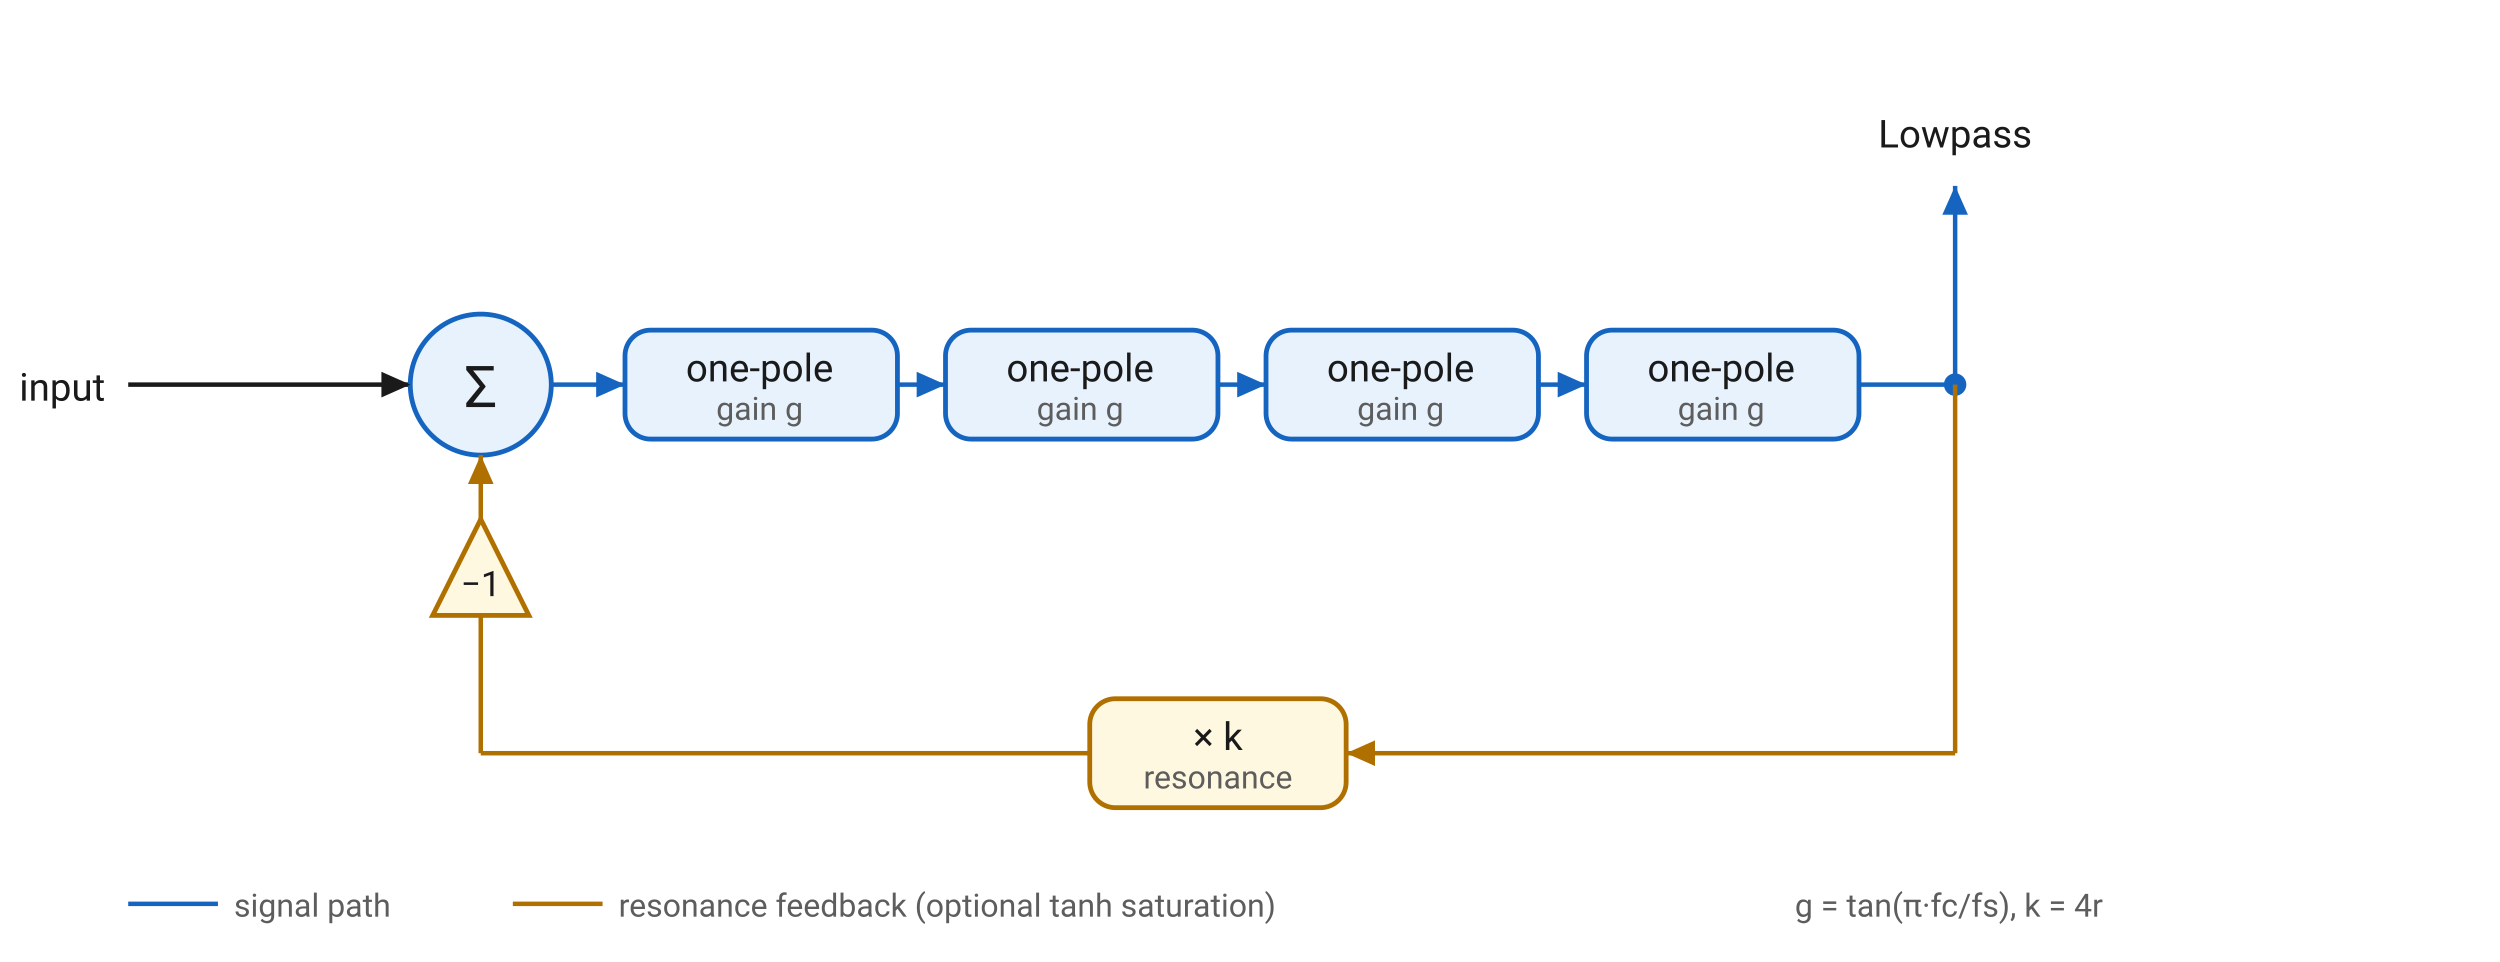
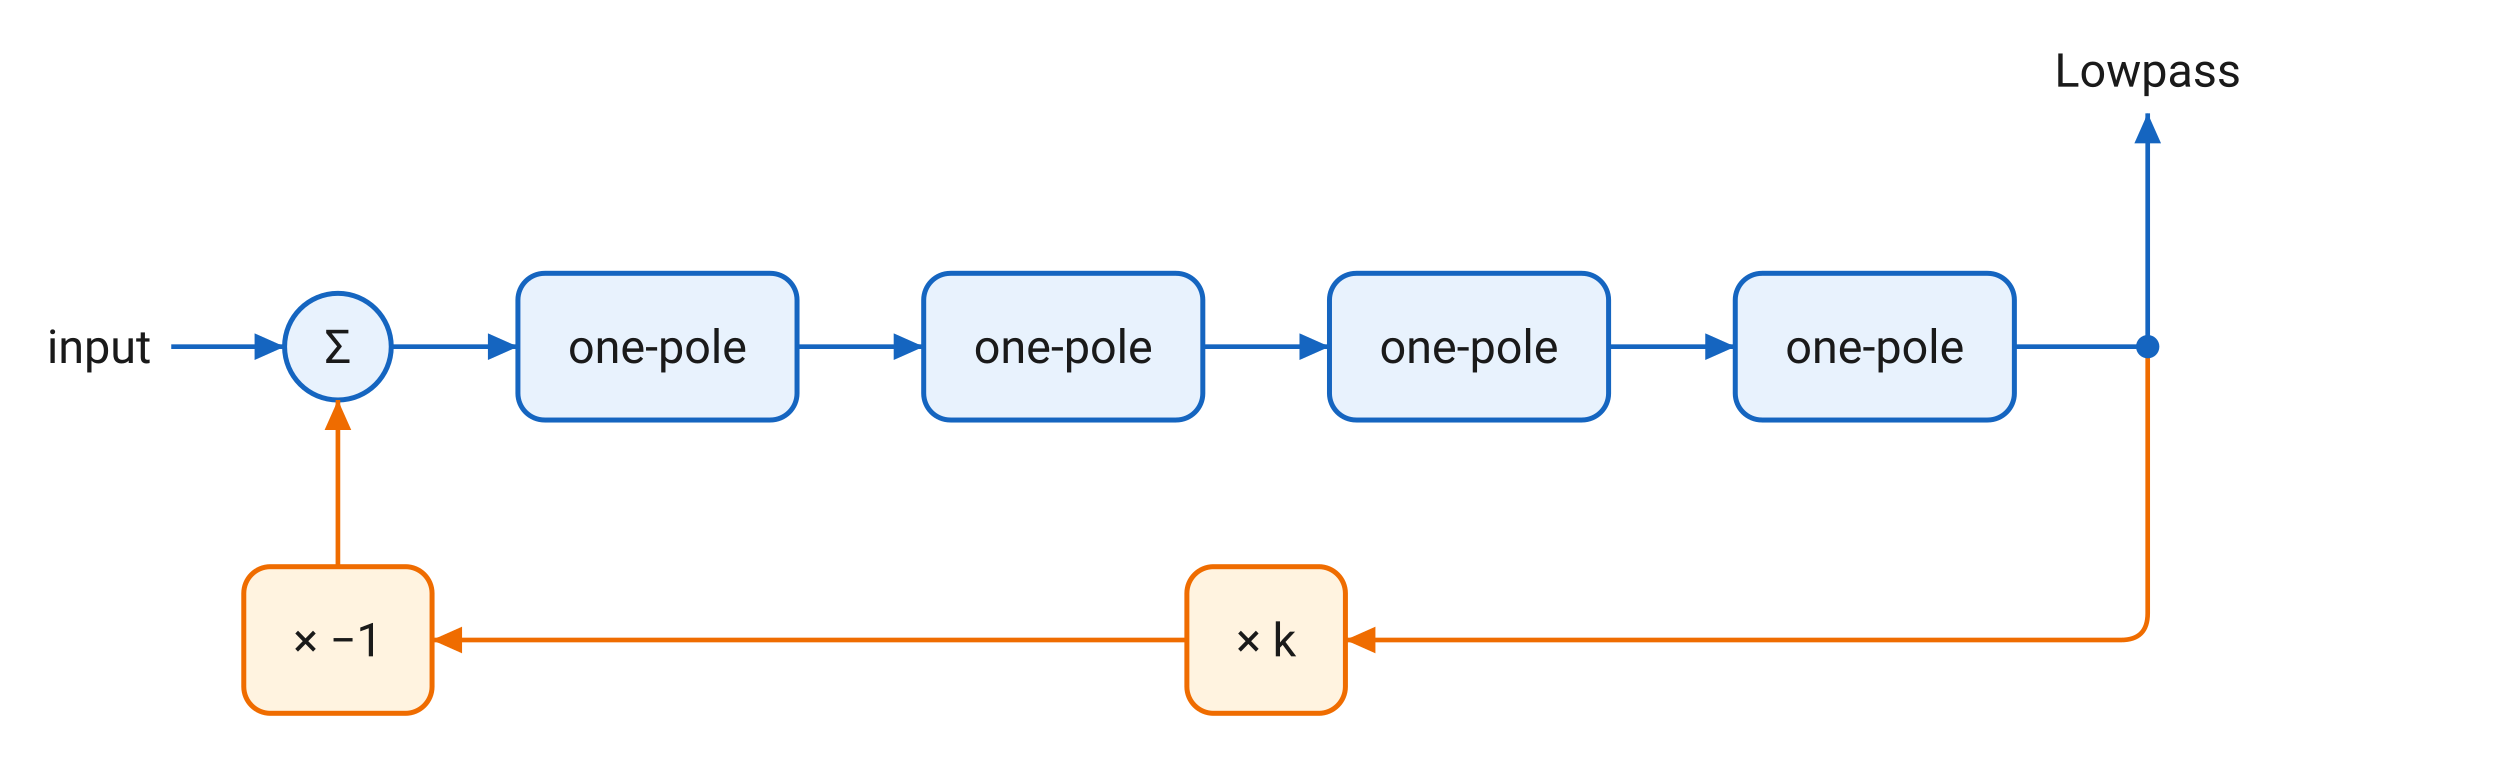
- <svg xmlns="http://www.w3.org/2000/svg" width="780" height="300" viewBox="0 0 780 300" font-family="-apple-system, BlinkMacSystemFont, &quot;Segoe UI&quot;, Roboto, Helvetica, Arial, sans-serif, &quot;Apple Color Emoji&quot;, &quot;Segoe UI Emoji&quot;, &quot;Segoe UI Symbol&quot;" font-size="12">
-   <text x="610" y="46" text-anchor="middle" fill="#1a1a1a">Lowpass</text>
-   <line x1="610" y1="120" x2="610" y2="58" stroke="#1565c0" stroke-width="1.4" />
-   <text x="6" y="125" fill="#1a1a1a">input</text>
-   <line x1="40" y1="120" x2="128" y2="120" stroke="#1a1a1a" stroke-width="1.4" />
-   <circle cx="150" cy="120" r="22" fill="#e8f2fd" stroke="#1565c0" stroke-width="1.5" />
-   <text x="150" y="127" text-anchor="middle" fill="#1a1a1a" font-size="18">Σ</text>
-   <line x1="172" y1="120" x2="195" y2="120" stroke="#1565c0" stroke-width="1.4" />
-   <rect x="195" y="103" width="85" height="34" rx="8" fill="#e8f2fd" stroke="#1565c0" stroke-width="1.5" />
-   <text x="237" y="119" text-anchor="middle" fill="#1a1a1a">one-pole</text>
-   <text x="237" y="131" text-anchor="middle" fill="#5d5d5d" font-size="10">gain g</text>
-   <line x1="280" y1="120" x2="295" y2="120" stroke="#1565c0" stroke-width="1.4" />
-   <rect x="295" y="103" width="85" height="34" rx="8" fill="#e8f2fd" stroke="#1565c0" stroke-width="1.5" />
-   <text x="337" y="119" text-anchor="middle" fill="#1a1a1a">one-pole</text>
-   <text x="337" y="131" text-anchor="middle" fill="#5d5d5d" font-size="10">gain g</text>
-   <line x1="380" y1="120" x2="395" y2="120" stroke="#1565c0" stroke-width="1.4" />
-   <rect x="395" y="103" width="85" height="34" rx="8" fill="#e8f2fd" stroke="#1565c0" stroke-width="1.5" />
-   <text x="437" y="119" text-anchor="middle" fill="#1a1a1a">one-pole</text>
-   <text x="437" y="131" text-anchor="middle" fill="#5d5d5d" font-size="10">gain g</text>
-   <line x1="480" y1="120" x2="495" y2="120" stroke="#1565c0" stroke-width="1.4" />
-   <rect x="495" y="103" width="85" height="34" rx="8" fill="#e8f2fd" stroke="#1565c0" stroke-width="1.5" />
-   <text x="537" y="119" text-anchor="middle" fill="#1a1a1a">one-pole</text>
-   <text x="537" y="131" text-anchor="middle" fill="#5d5d5d" font-size="10">gain g</text>
-   <line x1="580" y1="120" x2="610" y2="120" stroke="#1565c0" stroke-width="1.4" />
-   <circle cx="610" cy="120" r="3.5" fill="#1565c0" />
-   <line x1="610" y1="120" x2="610" y2="235" stroke="#b07000" stroke-width="1.4" />
-   <line x1="610" y1="235" x2="420" y2="235" stroke="#b07000" stroke-width="1.4" />
-   <rect x="340" y="218" width="80" height="34" rx="8" fill="#fff8e1" stroke="#b07000" stroke-width="1.5" />
-   <text x="380" y="234" text-anchor="middle" fill="#1a1a1a">× k</text>
-   <text x="380" y="246" text-anchor="middle" fill="#5d5d5d" font-size="10">resonance</text>
-   <line x1="340" y1="235" x2="150" y2="235" stroke="#b07000" stroke-width="1.4" />
-   <line x1="150" y1="235" x2="150" y2="192" stroke="#b07000" stroke-width="1.4" />
-   <polygon points="135,192 165,192 150,162" fill="#fff8e1" stroke="#b07000" stroke-width="1.5" />
-   <text x="150" y="186" text-anchor="middle" fill="#1a1a1a" font-size="11">−1</text>
-   <line x1="150" y1="162" x2="150" y2="142" stroke="#b07000" stroke-width="1.4" />
-   <line x1="40" y1="282" x2="68" y2="282" stroke="#1565c0" stroke-width="1.4" />
-   <text x="73" y="286" fill="#5d5d5d" font-size="10">signal path</text>
-   <line x1="160" y1="282" x2="188" y2="282" stroke="#b07000" stroke-width="1.4" />
-   <text x="193" y="286" fill="#5d5d5d" font-size="10">resonance feedback (optional tanh saturation)</text>
-   <text x="560" y="286" fill="#5d5d5d" font-size="10">g = tan(π·fc/fs),  k = 4r</text>
-   <polygon points="128,120 119,116 119,124" fill="#1a1a1a" />
-   <polygon points="195,120 186,116 186,124" fill="#1565c0" />
-   <polygon points="295,120 286,116 286,124" fill="#1565c0" />
-   <polygon points="395,120 386,116 386,124" fill="#1565c0" />
-   <polygon points="495,120 486,116 486,124" fill="#1565c0" />
-   <polygon points="610,58 606,67 614,67" fill="#1565c0" />
-   <polygon points="420,235 429,231 429,239" fill="#b07000" />
-   <polygon points="150,142 146,151 154,151" fill="#b07000" />
+ <svg xmlns="http://www.w3.org/2000/svg" width="750" height="228" viewBox="0 0 750 228" font-family="-apple-system, BlinkMacSystemFont, &quot;Segoe UI&quot;, Roboto, Helvetica, Arial, sans-serif, &quot;Apple Color Emoji&quot;, &quot;Segoe UI Emoji&quot;, &quot;Segoe UI Symbol&quot;" font-size="14">
+   <circle cx="101.375" cy="104" r="16" fill="#e8f2fd" stroke="#1565c0" stroke-width="1.5" />
+   <text x="101.375" y="108.9" text-anchor="middle" fill="#1a1a1a">Σ</text>
+   <rect x="155.375" y="82" width="83.734" height="44" rx="8" fill="#e8f2fd" stroke="#1565c0" stroke-width="1.5" />
+   <text x="197.242" y="108.9" text-anchor="middle" fill="#1a1a1a">one-pole</text>
+   <rect x="277.109" y="82" width="83.734" height="44" rx="8" fill="#e8f2fd" stroke="#1565c0" stroke-width="1.5" />
+   <text x="318.977" y="108.9" text-anchor="middle" fill="#1a1a1a">one-pole</text>
+   <rect x="398.844" y="82" width="83.734" height="44" rx="8" fill="#e8f2fd" stroke="#1565c0" stroke-width="1.5" />
+   <text x="440.711" y="108.9" text-anchor="middle" fill="#1a1a1a">one-pole</text>
+   <rect x="520.578" y="82" width="83.734" height="44" rx="8" fill="#e8f2fd" stroke="#1565c0" stroke-width="1.5" />
+   <text x="562.445" y="108.9" text-anchor="middle" fill="#1a1a1a">one-pole</text>
+   <rect x="73.133" y="170" width="56.484" height="44" rx="8" fill="#fff3e0" stroke="#ef6c00" stroke-width="1.5" />
+   <text x="101.375" y="196.9" text-anchor="middle" fill="#1a1a1a">× −1</text>
+   <rect x="356.062" y="170" width="47.562" height="44" rx="8" fill="#fff3e0" stroke="#ef6c00" stroke-width="1.5" />
+   <text x="379.844" y="196.9" text-anchor="middle" fill="#1a1a1a">× k</text>
+   <line x1="51.375" y1="104" x2="85.375" y2="104" stroke="#1565c0" stroke-width="1.4" />
+   <line x1="117.375" y1="104" x2="155.375" y2="104" stroke="#1565c0" stroke-width="1.4" />
+   <line x1="239.109" y1="104" x2="277.109" y2="104" stroke="#1565c0" stroke-width="1.4" />
+   <line x1="360.844" y1="104" x2="398.844" y2="104" stroke="#1565c0" stroke-width="1.4" />
+   <line x1="482.578" y1="104" x2="520.578" y2="104" stroke="#1565c0" stroke-width="1.4" />
+   <line x1="604.312" y1="104" x2="644.312" y2="104" stroke="#1565c0" stroke-width="1.4" />
+   <line x1="644.312" y1="104" x2="644.312" y2="34" stroke="#1565c0" stroke-width="1.4" />
+   <path d="M 644.31 104 L 644.31 184 Q 644.31 192 636.31 192 L 403.62 192" fill="none" stroke="#ef6c00" stroke-width="1.4" />
+   <line x1="356.062" y1="192" x2="129.617" y2="192" stroke="#ef6c00" stroke-width="1.4" />
+   <line x1="101.375" y1="170" x2="101.375" y2="120" stroke="#ef6c00" stroke-width="1.4" />
+   <circle cx="644.312" cy="104" r="3.5" fill="#1565c0" />
+   <text x="45.375" y="108.9" text-anchor="end" fill="#1a1a1a">input</text>
+   <text x="644.312" y="26" text-anchor="middle" fill="#1a1a1a">Lowpass</text>
+   <polygon points="85.375,104 76.375,108 76.375,100" fill="#1565c0" />
+   <polygon points="155.375,104 146.375,108 146.375,100" fill="#1565c0" />
+   <polygon points="277.109,104 268.109,108 268.109,100" fill="#1565c0" />
+   <polygon points="398.844,104 389.844,108 389.844,100" fill="#1565c0" />
+   <polygon points="520.578,104 511.578,108 511.578,100" fill="#1565c0" />
+   <polygon points="644.312,34 648.312,43 640.312,43" fill="#1565c0" />
+   <polygon points="403.625,192 412.625,188 412.625,196" fill="#ef6c00" />
+   <polygon points="129.617,192 138.617,188 138.617,196" fill="#ef6c00" />
+   <polygon points="101.375,120 105.375,129 97.375,129" fill="#ef6c00" />
</svg>
